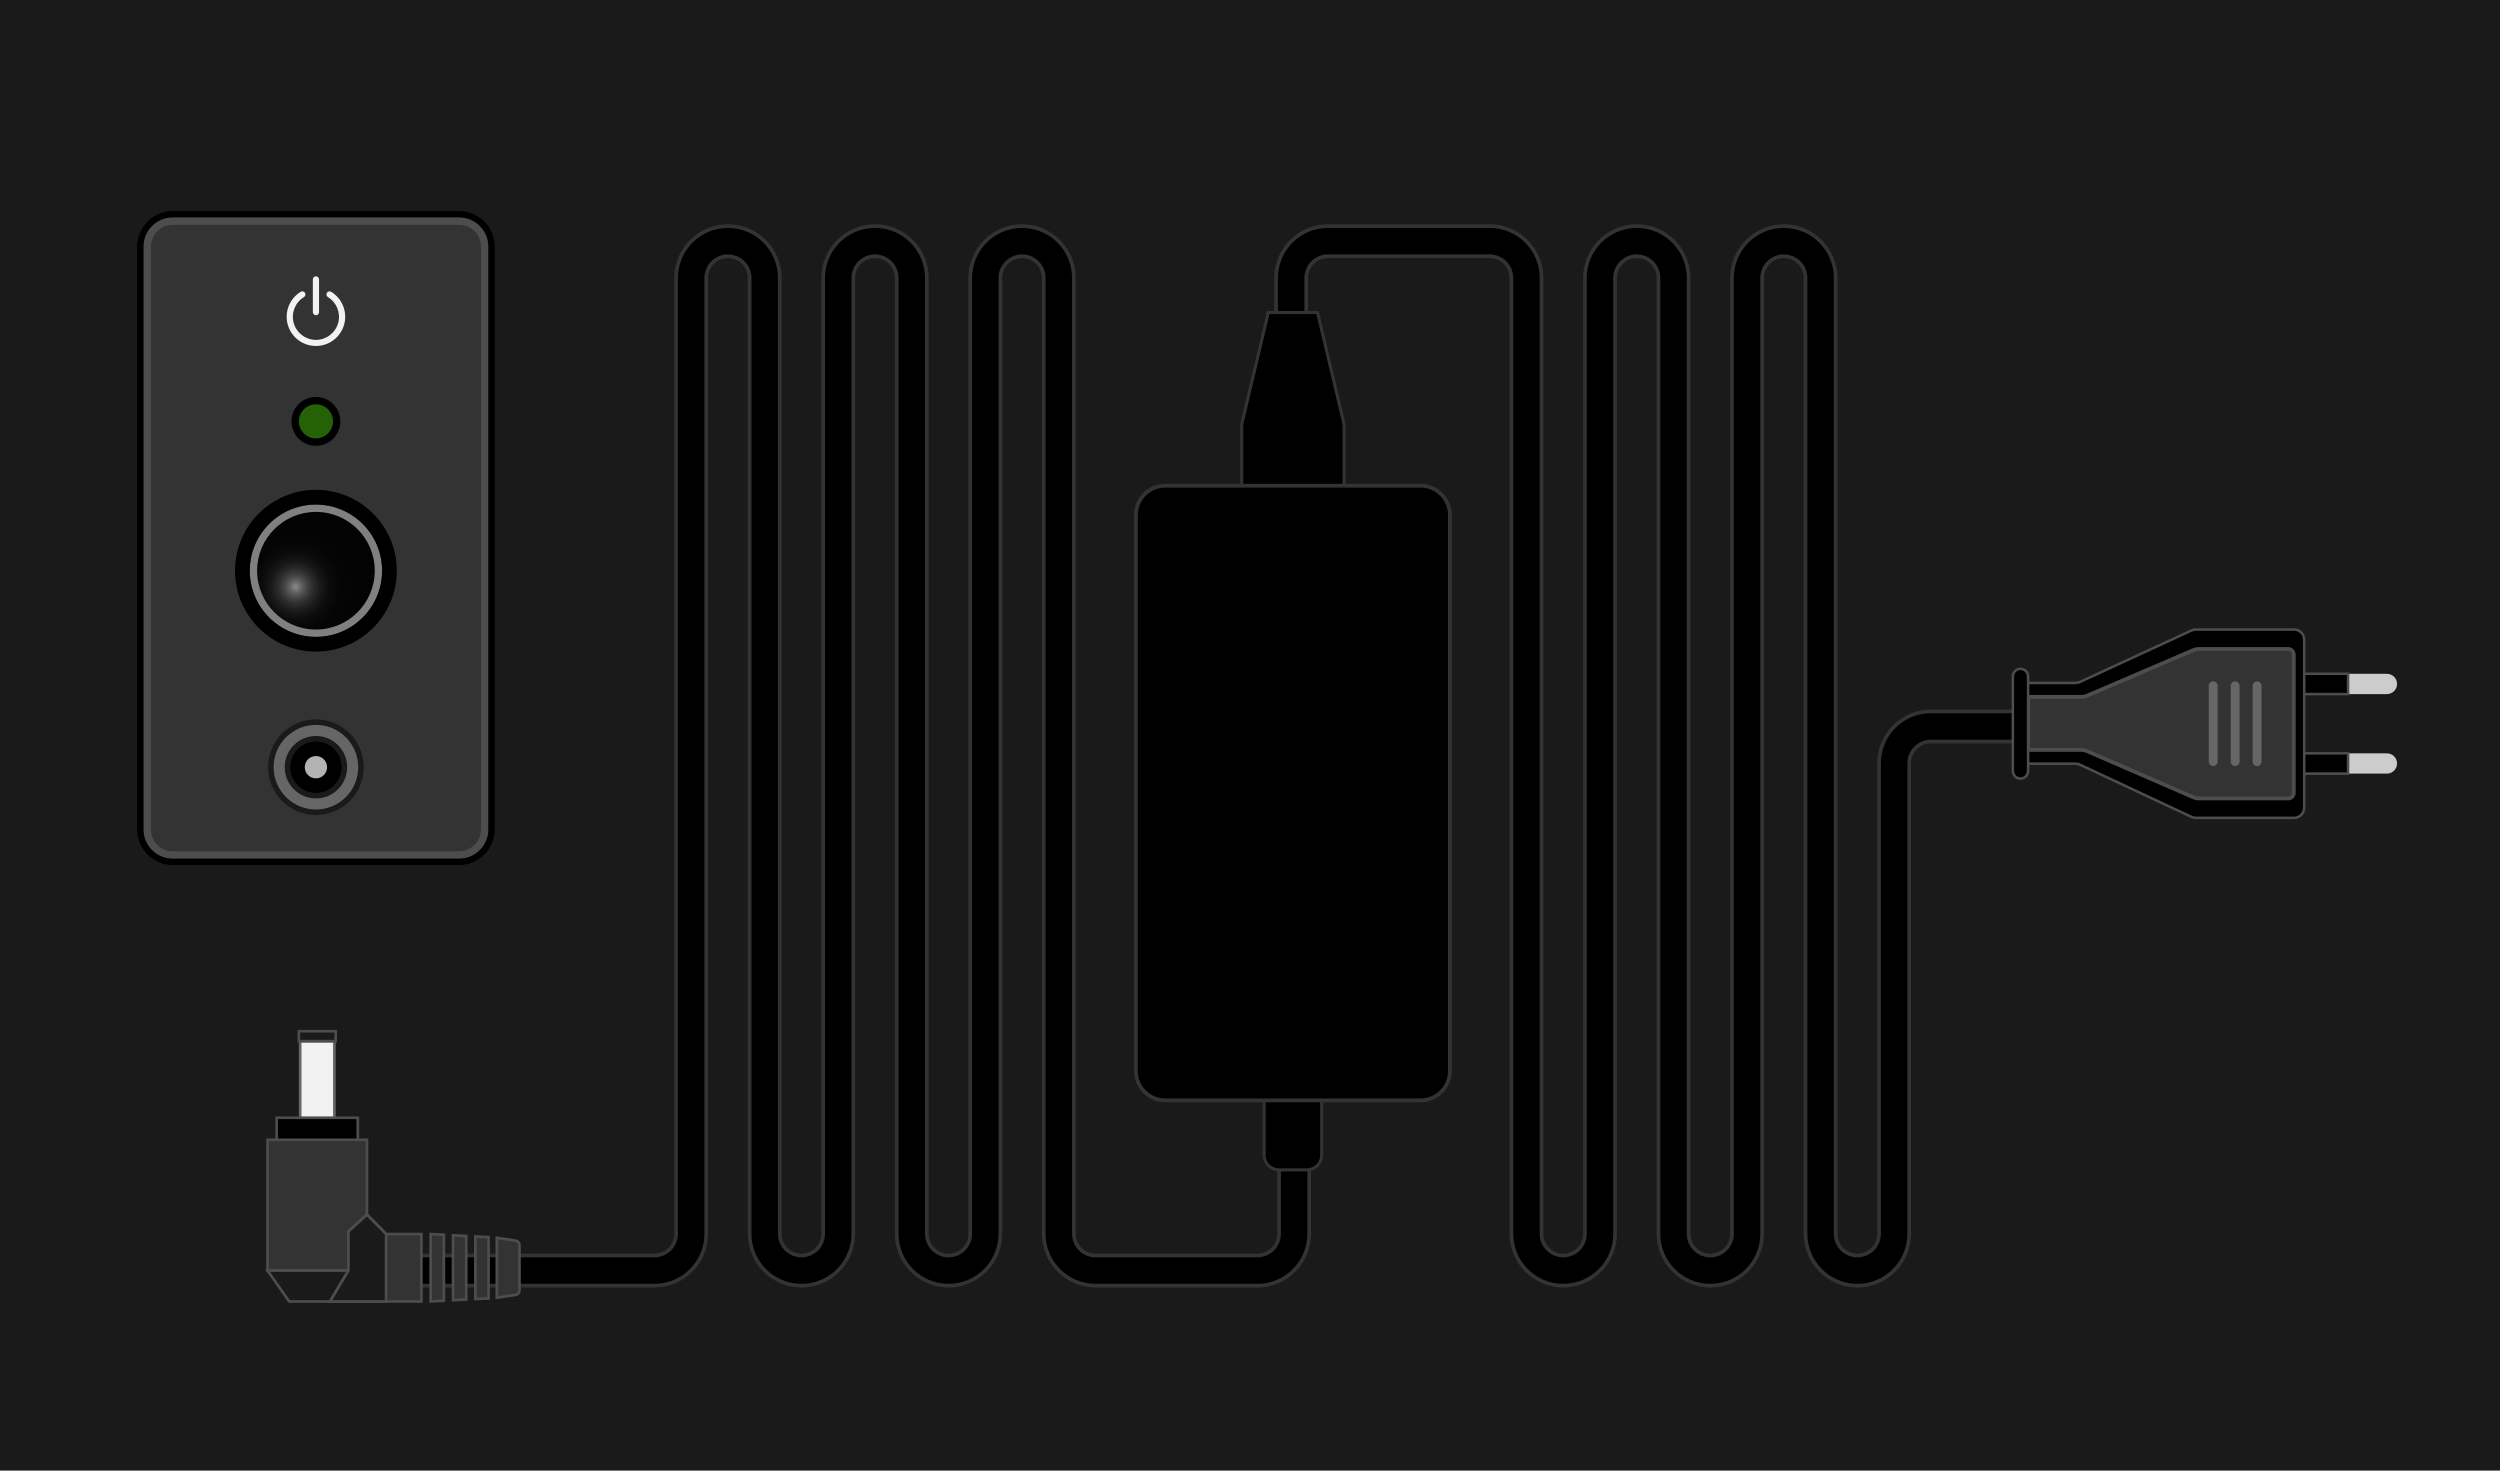
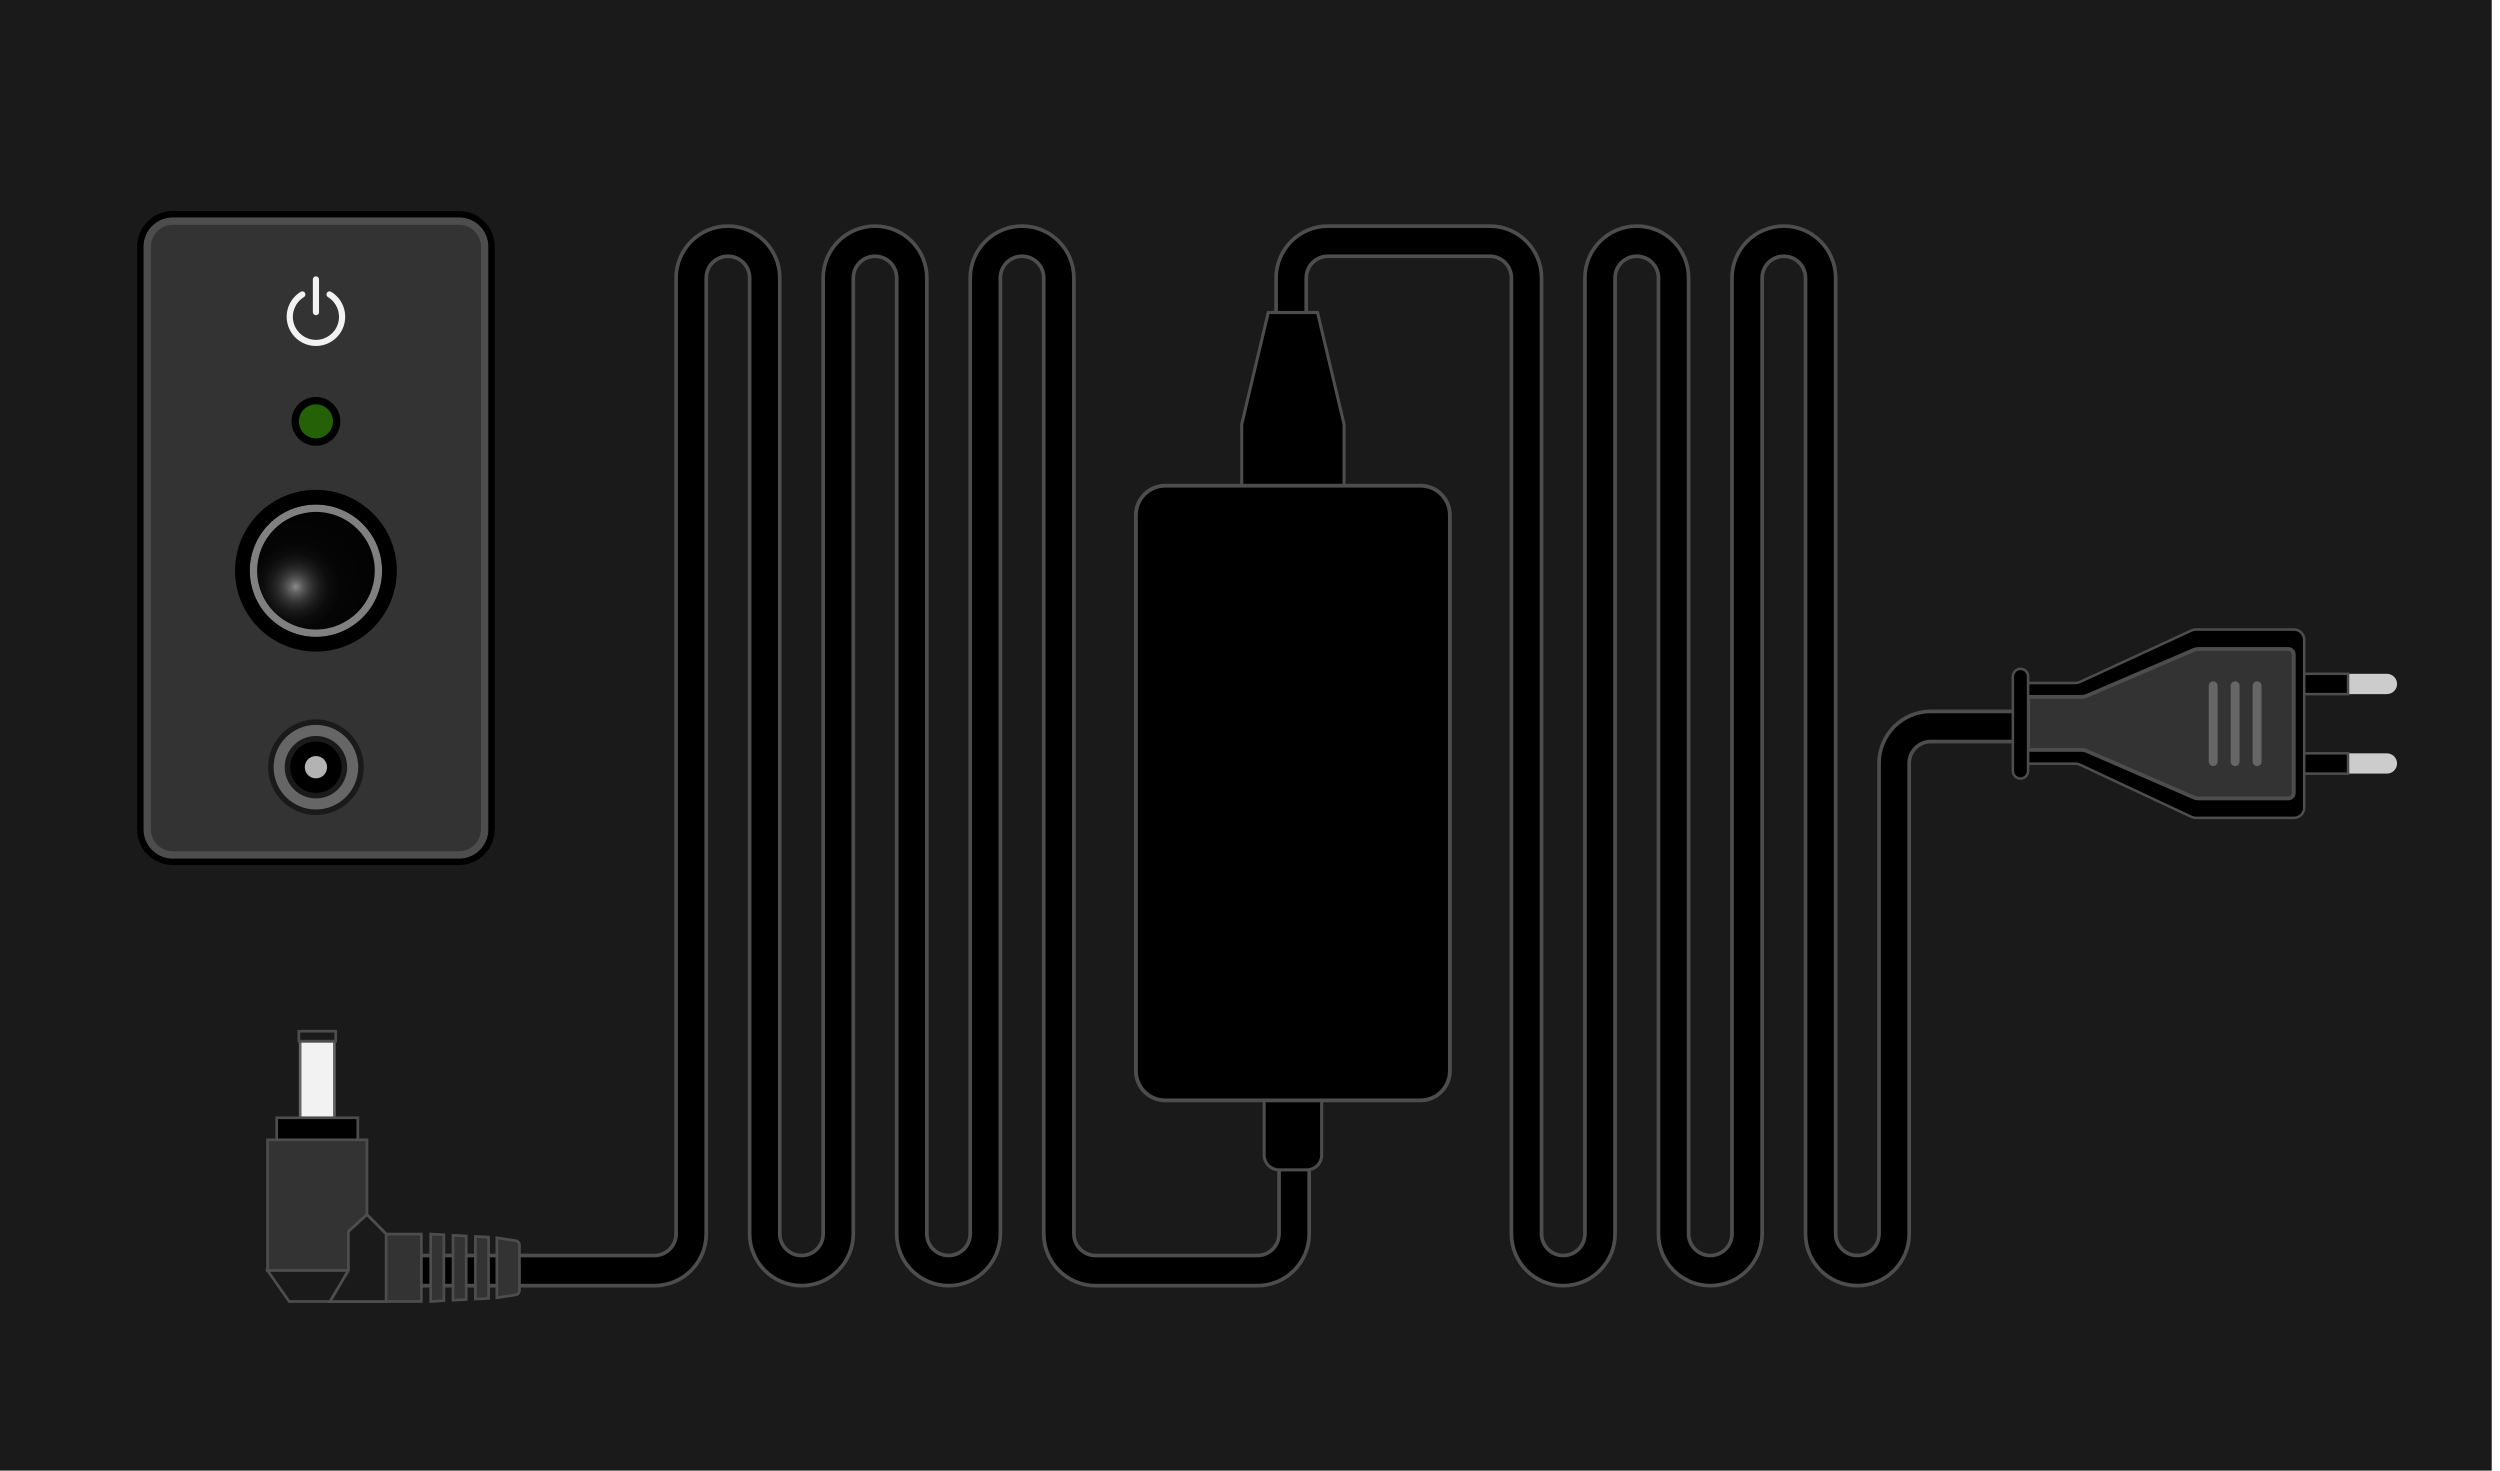
<svg xmlns="http://www.w3.org/2000/svg" viewBox="0 0 170 100">
  <defs>
    <radialGradient id="a" cx="20.107" cy="39.902" r="4.765" gradientTransform="translate(0 0.00119)" gradientUnits="userSpaceOnUse">
      <stop offset="0" stop-color="#8c8c8c" />
      <stop offset="0.023" stop-color="#7f7f7f" />
      <stop offset="0.092" stop-color="#5e5e5e" />
      <stop offset="0.169" stop-color="#424242" />
      <stop offset="0.255" stop-color="#2b2b2b" />
      <stop offset="0.354" stop-color="#191919" />
      <stop offset="0.472" stop-color="#0c0c0c" />
      <stop offset="0.631" stop-color="#050505" />
      <stop offset="1" stop-color="#030303" />
    </radialGradient>
  </defs>
-   <rect width="170" height="100" fill="#1a1a1a" />
+   <rect x="-0.563" width="170" height="100" fill="#1a1a1a" />
  <rect x="10.006" y="15.031" width="22.955" height="43.109" rx="1.744" ry="1.744" fill="#333" />
  <path d="M31.217,15.287a1.49,1.49,0,0,1,1.489,1.489V56.396a1.49,1.49,0,0,1-1.489,1.489H11.75A1.49,1.49,0,0,1,10.261,56.396V16.776A1.49,1.49,0,0,1,11.75,15.287H31.217m0-.511H11.75a2,2,0,0,0-2,2V56.396a2,2,0,0,0,2,2H31.217a2,2,0,0,0,2-2V16.776a2,2,0,0,0-2-2Z" fill="#4d4d4d" />
  <path d="M31.217,14.776a2,2,0,0,1,2,2V56.396a2,2,0,0,1-2,2H11.75a2,2,0,0,1-2-2V16.776a2,2,0,0,1,2-2H31.217m0-.426H11.75a2.429,2.429,0,0,0-2.426,2.426V56.396a2.429,2.429,0,0,0,2.426,2.426H31.217a2.429,2.429,0,0,0,2.426-2.426V16.776a2.429,2.429,0,0,0-2.426-2.426Z" />
  <circle cx="21.483" cy="52.17" r="2.5" />
  <circle cx="21.483" cy="52.17" r="2.5" fill="none" stroke="#1a1a1a" stroke-miterlimit="10" stroke-width="1.506" />
  <circle cx="21.483" cy="52.17" r="2.5" fill="none" stroke="#666" stroke-miterlimit="10" stroke-width="0.753" />
  <circle cx="21.483" cy="38.809" r="4.25" fill="url(#a)" />
  <path d="M21.483,34.809a4,4,0,1,1-4,4,4.004,4.004,0,0,1,4-4m0-.5a4.5,4.5,0,1,0,4.5,4.5,4.5,4.5,0,0,0-4.5-4.5Z" fill="gray" />
  <path d="M21.483,34.309a4.5,4.5,0,1,1-4.5,4.5,4.5,4.5,0,0,1,4.5-4.5m0-1a5.5,5.5,0,1,0,5.5,5.5,5.506,5.506,0,0,0-5.5-5.5Z" />
  <circle cx="21.483" cy="28.654" r="1.41" fill="#256107" />
  <path d="M21.483,27.493a1.16,1.16,0,1,1-1.16,1.16,1.161,1.161,0,0,1,1.16-1.16m0-.5a1.66,1.66,0,1,0,1.66,1.66,1.66,1.66,0,0,0-1.66-1.66Z" />
  <circle cx="21.483" cy="52.17" r="0.759" fill="#b3b3b3" />
  <path d="M21.483,21.434A.21.21,0,0,1,21.273,21.224V19a.21.21,0,1,1,.421,0V21.224A.21.21,0,0,1,21.483,21.434Z" fill="#f2f2f2" />
  <path d="M21.483,23.526a1.986,1.986,0,0,1-1.035-3.683.21.21,0,1,1,.22.359,1.569,1.569,0,1,0,1.631,0,.21.21,0,0,1,.22-.359,1.986,1.986,0,0,1-1.035,3.683Z" fill="#f2f2f2" />
-   <path d="M28,86.4H44.5A2.5,2.5,0,0,0,47,83.9v-65a2.5,2.5,0,0,1,2.5-2.5h0A2.5,2.5,0,0,1,52,18.9v65a2.5,2.5,0,0,0,2.5,2.5h0A2.5,2.5,0,0,0,57,83.9v-65a2.5,2.5,0,0,1,2.5-2.5h0A2.5,2.5,0,0,1,62,18.9v65a2.5,2.5,0,0,0,2.5,2.5h0A2.5,2.5,0,0,0,67,83.9v-65a2.5,2.5,0,0,1,2.5-2.5h0A2.5,2.5,0,0,1,72,18.9v65a2.5,2.5,0,0,0,2.5,2.5h11A2.5,2.5,0,0,0,88,83.9V76.4" fill="none" stroke="#333" stroke-miterlimit="10" stroke-width="2.3" />
+   <path d="M28,86.4H44.5A2.5,2.5,0,0,0,47,83.9v-65a2.5,2.5,0,0,1,2.5-2.5h0A2.5,2.5,0,0,1,52,18.9v65a2.5,2.5,0,0,0,2.5,2.5h0A2.5,2.5,0,0,0,57,83.9v-65a2.5,2.5,0,0,1,2.5-2.5h0A2.5,2.5,0,0,1,62,18.9v65a2.5,2.5,0,0,0,2.5,2.5h0A2.5,2.5,0,0,0,67,83.9v-65a2.5,2.5,0,0,1,2.5-2.5h0A2.5,2.5,0,0,1,72,18.9v65a2.5,2.5,0,0,0,2.5,2.5h11A2.5,2.5,0,0,0,88,83.9V76.4" fill="none" stroke="#4d4d4d" stroke-miterlimit="10" stroke-width="2.3" />
  <path d="M28,86.4H44.5A2.5,2.5,0,0,0,47,83.9v-65a2.5,2.5,0,0,1,2.5-2.5h0A2.5,2.5,0,0,1,52,18.9v65a2.5,2.5,0,0,0,2.5,2.5h0A2.5,2.5,0,0,0,57,83.9v-65a2.5,2.5,0,0,1,2.5-2.5h0A2.5,2.5,0,0,1,62,18.9v65a2.5,2.5,0,0,0,2.5,2.5h0A2.5,2.5,0,0,0,67,83.9v-65a2.5,2.5,0,0,1,2.5-2.5h0A2.5,2.5,0,0,1,72,18.9v65a2.5,2.5,0,0,0,2.5,2.5h11A2.5,2.5,0,0,0,88,83.9V76.4" fill="none" stroke="#000" stroke-miterlimit="10" stroke-width="1.8" />
-   <path d="M141.8,49.4H131.3a2.5,2.5,0,0,0-2.5,2.5V83.9a2.5,2.5,0,0,1-2.5,2.5h0a2.5,2.5,0,0,1-2.5-2.5v-65a2.5,2.5,0,0,0-2.5-2.5h0a2.5,2.5,0,0,0-2.5,2.5v65a2.5,2.5,0,0,1-2.5,2.5h0a2.5,2.5,0,0,1-2.5-2.5v-65a2.5,2.5,0,0,0-2.5-2.5h0a2.5,2.5,0,0,0-2.5,2.5v65a2.5,2.5,0,0,1-2.5,2.5h0a2.5,2.5,0,0,1-2.5-2.5v-65a2.5,2.5,0,0,0-2.5-2.5h-11a2.5,2.5,0,0,0-2.5,2.5v7.5" fill="none" stroke="#333" stroke-miterlimit="10" stroke-width="2.3" />
+   <path d="M141.8,49.4H131.3a2.5,2.5,0,0,0-2.5,2.5V83.9a2.5,2.5,0,0,1-2.5,2.5h0a2.5,2.5,0,0,1-2.5-2.5v-65a2.5,2.5,0,0,0-2.5-2.5h0a2.5,2.5,0,0,0-2.5,2.5v65a2.5,2.5,0,0,1-2.5,2.5h0a2.5,2.5,0,0,1-2.5-2.5v-65a2.5,2.5,0,0,0-2.5-2.5h0a2.5,2.5,0,0,0-2.5,2.5v65a2.5,2.5,0,0,1-2.5,2.5h0a2.5,2.5,0,0,1-2.5-2.5v-65a2.5,2.5,0,0,0-2.5-2.5h-11a2.5,2.5,0,0,0-2.5,2.5v7.5" fill="none" stroke="#4d4d4d" stroke-miterlimit="10" stroke-width="2.3" />
  <path d="M141.8,49.4H131.3a2.5,2.5,0,0,0-2.5,2.5V83.9a2.5,2.5,0,0,1-2.5,2.5h0a2.5,2.5,0,0,1-2.5-2.5v-65a2.5,2.5,0,0,0-2.5-2.5h0a2.5,2.5,0,0,0-2.5,2.5v65a2.5,2.5,0,0,1-2.5,2.5h0a2.5,2.5,0,0,1-2.5-2.5v-65a2.5,2.5,0,0,0-2.5-2.5h0a2.5,2.5,0,0,0-2.5,2.5v65a2.5,2.5,0,0,1-2.5,2.5h0a2.5,2.5,0,0,1-2.5-2.5v-65a2.5,2.5,0,0,0-2.5-2.5h-11a2.5,2.5,0,0,0-2.5,2.5v7.5" fill="none" stroke="#000" stroke-miterlimit="10" stroke-width="1.8" />
-   <rect x="85.961" y="68.101" width="3.912" height="11.449" rx="1" ry="1" transform="translate(175.8342 147.6509) rotate(-180)" stroke="#333" stroke-miterlimit="10" stroke-width="0.209" />
-   <polygon points="86.242 21.25 89.592 21.25 91.397 28.852 91.397 33.563 84.437 33.563 84.437 28.852 86.242 21.25" stroke="#333" stroke-miterlimit="10" stroke-width="0.209" />
-   <rect x="77.241" y="33.027" width="21.353" height="41.799" rx="2" ry="2" transform="translate(175.8342 107.8528) rotate(-180)" stroke="#333" stroke-miterlimit="10" stroke-width="0.261" />
+   <rect x="85.961" y="68.101" width="3.912" height="11.449" rx="1" ry="1" transform="translate(175.8342 147.6509) rotate(-180)" stroke="#4d4d4d" stroke-miterlimit="10" stroke-width="0.209" />
+   <polygon points="86.242 21.25 89.592 21.25 91.397 28.852 91.397 33.563 84.437 33.563 84.437 28.852 86.242 21.25" stroke="#4d4d4d" stroke-miterlimit="10" stroke-width="0.209" />
+   <rect x="77.241" y="33.027" width="21.353" height="41.799" rx="2" ry="2" transform="translate(175.8342 107.8528) rotate(-180)" stroke="#4d4d4d" stroke-miterlimit="10" stroke-width="0.261" />
  <path d="M162.31,47.199H152.163v-1.38H162.31a.69.69,0,0,1,.69.69h0A.69.69,0,0,1,162.31,47.199Z" fill="#ccc" />
  <path d="M162.31,52.606H152.163v-1.38H162.31a.69.69,0,0,1,.69.69h0A.69.69,0,0,1,162.31,52.606Z" fill="#ccc" />
  <rect x="152.163" y="45.819" width="7.505" height="1.38" stroke="#4d4d4d" stroke-miterlimit="10" stroke-width="0.173" />
  <rect x="152.163" y="51.226" width="7.505" height="1.38" stroke="#4d4d4d" stroke-miterlimit="10" stroke-width="0.173" />
  <path d="M137.393,51.239V47.132a.69.69,0,0,1,.69-.69h3.054a.69.69,0,0,0,.315-.076l7.543-3.481a.69.69,0,0,1,.315-.076h6.685a.69.69,0,0,1,.69.69V54.925a.69.69,0,0,1-.69.69h-6.683a.69.69,0,0,1-.318-.078l-7.54-3.53a.69.69,0,0,0-.318-.078H138.083A.69.69,0,0,1,137.393,51.239Z" stroke="#4d4d4d" stroke-miterlimit="10" stroke-width="0.173" />
  <path d="M137.911,47.387h3.66a.792.792,0,0,0,.305-.06l7.313-3.136a.792.792,0,0,1,.305-.06h6.109a.379.379,0,0,1,.373.384V53.91a.379.379,0,0,1-.373.384H149.496a.791.791,0,0,1-.309-.062l-7.311-3.175a.791.791,0,0,0-.309-.062H137.911Z" fill="#333" stroke="#4d4d4d" stroke-miterlimit="10" stroke-width="0.259" />
  <line x1="150.496" y1="46.634" x2="150.496" y2="51.79" fill="none" stroke="#666" stroke-linecap="round" stroke-miterlimit="10" stroke-width="0.604" />
  <line x1="151.989" y1="46.634" x2="151.989" y2="51.79" fill="none" stroke="#666" stroke-linecap="round" stroke-miterlimit="10" stroke-width="0.604" />
  <line x1="153.482" y1="46.634" x2="153.482" y2="51.79" fill="none" stroke="#666" stroke-linecap="round" stroke-miterlimit="10" stroke-width="0.604" />
  <rect x="136.875" y="45.48" width="1.035" height="7.464" rx="0.517" ry="0.517" stroke="#4d4d4d" stroke-miterlimit="10" stroke-width="0.173" />
  <rect x="20.411" y="70.797" width="2.326" height="5.413" fill="#f2f2f2" />
  <path d="M22.646,70.888v5.231H20.502v-5.231h2.144m.182-.182H20.32v5.595h2.507V70.706Z" fill="#666" />
  <rect x="20.32" y="70.123" width="2.507" height="0.675" fill="#1a1a1a" stroke="#4d4d4d" stroke-miterlimit="10" stroke-width="0.182" />
  <rect x="18.817" y="76.008" width="5.513" height="2.996" stroke="#4d4d4d" stroke-miterlimit="10" stroke-width="0.182" />
  <polygon points="28.654 83.915 26.254 83.915 24.954 82.594 23.692 83.742 23.692 86.398 22.444 88.5 28.654 88.5 28.654 85.161 28.654 83.915" fill="#333" stroke="#4d4d4d" stroke-miterlimit="10" stroke-width="0.182" />
  <polygon points="23.692 86.398 23.692 83.742 24.954 82.594 24.954 77.506 21.574 77.506 18.193 77.506 18.193 86.398 23.692 86.398" fill="#333" stroke="#4d4d4d" stroke-miterlimit="10" stroke-width="0.182" />
  <polygon points="31.703 84.047 31.703 88.368 30.806 88.414 30.806 84.001 31.703 84.047" fill="#333" stroke="#4d4d4d" stroke-miterlimit="10" stroke-width="0.182" />
  <polygon points="30.183 83.965 30.183 88.45 29.286 88.5 29.286 83.915 30.183 83.965" fill="#333" stroke="#4d4d4d" stroke-miterlimit="10" stroke-width="0.182" />
  <polygon points="33.223 84.123 33.223 88.293 32.326 88.335 32.326 84.081 33.223 84.123" fill="#333" stroke="#4d4d4d" stroke-miterlimit="10" stroke-width="0.182" />
  <path d="M35.325,84.674v3.068a.307.307,0,0,1-.291.313l-1.249.192V84.169l1.249.192A.307.307,0,0,1,35.325,84.674Z" fill="#333" stroke="#4d4d4d" stroke-miterlimit="10" stroke-width="0.182" />
  <polygon points="18.193 86.398 19.664 88.5 22.444 88.5 23.692 86.398 18.193 86.398" fill="#1a1a1a" stroke="#4d4d4d" stroke-miterlimit="10" stroke-width="0.182" />
  <polygon points="24.954 82.594 23.692 83.742 23.692 86.398 22.444 88.5 26.254 88.5 26.254 83.915 24.954 82.594" fill="#1a1a1a" stroke="#4d4d4d" stroke-miterlimit="10" stroke-width="0.182" />
</svg>
